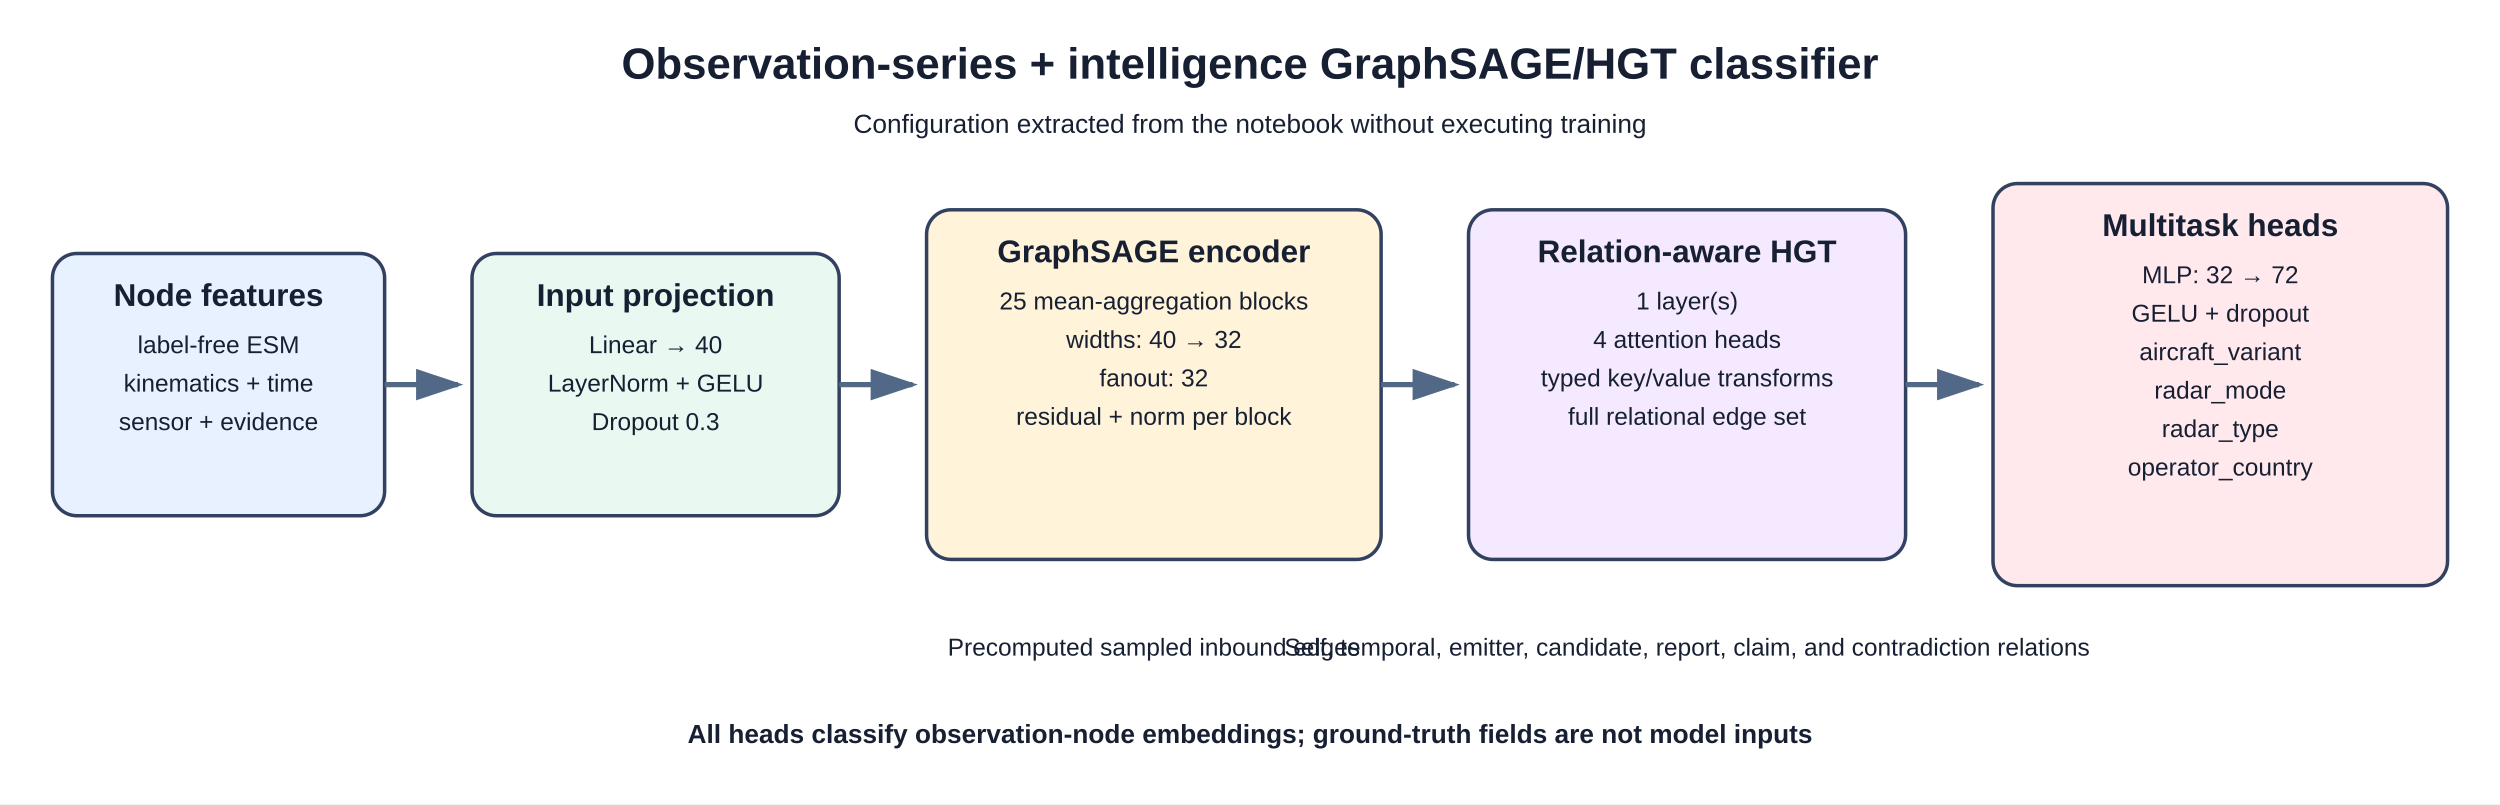
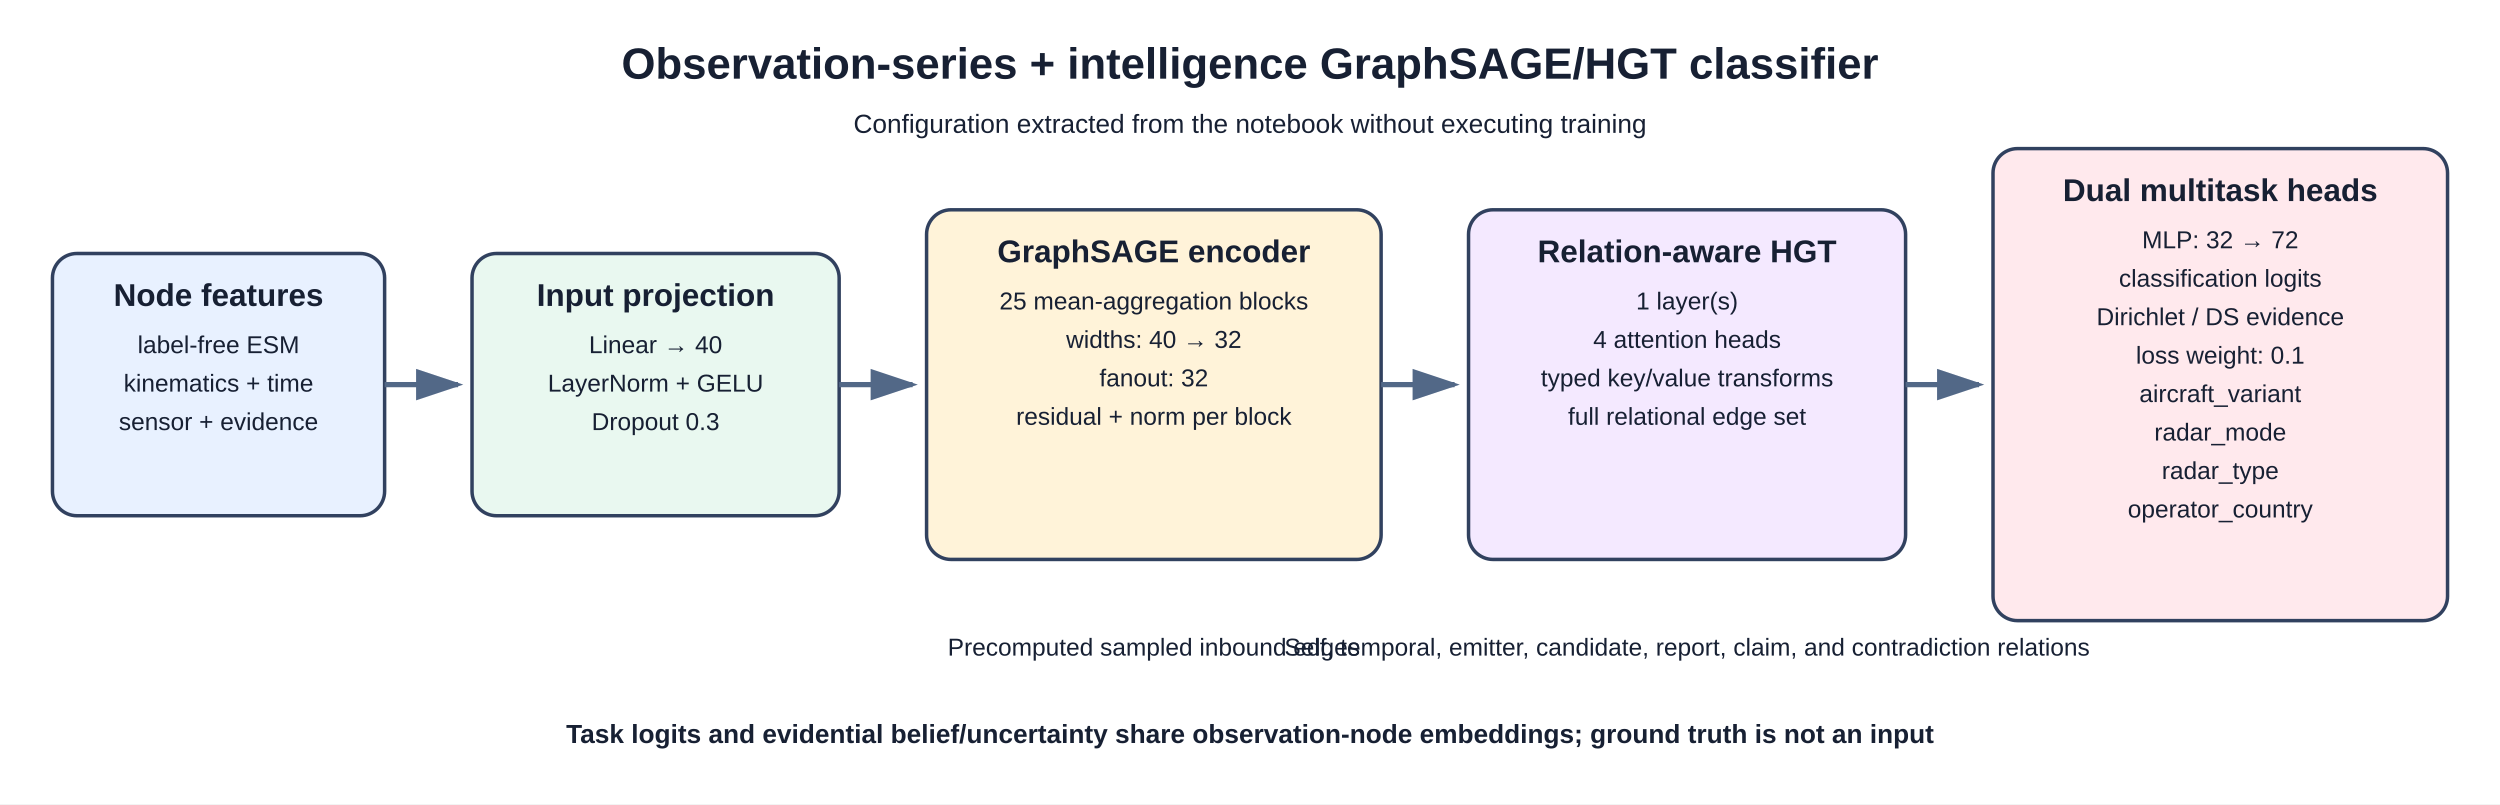
<svg xmlns="http://www.w3.org/2000/svg" width="1430" height="460" viewBox="0 0 1430 460" role="img" aria-labelledby="title description">
  <rect width="1430" height="460" fill="#ffffff" />
  <defs>
    <marker id="arrow" markerWidth="10" markerHeight="10" refX="8" refY="3" orient="auto">
      <path d="M0,0 L0,6 L9,3 z" fill="#526887" />
    </marker>
  </defs>
  <text x="715" y="45" text-anchor="middle" font-family="Arial, sans-serif" font-size="25" font-weight="700" fill="#172033">Observation-series + intelligence GraphSAGE/HGT classifier</text>
  <text x="715" y="76" text-anchor="middle" font-family="Arial, sans-serif" font-size="15" font-weight="400" fill="#172033">Configuration extracted from the notebook without executing training</text>
  <rect x="30" y="145" width="190" height="150" rx="14" fill="#e8f1ff" stroke="#31415f" stroke-width="2" />
  <text x="125" y="175" text-anchor="middle" font-family="Arial, sans-serif" font-size="18" font-weight="700" fill="#172033">Node features</text>
  <text x="125" y="202" text-anchor="middle" font-family="Arial, sans-serif" font-size="14" font-weight="400" fill="#172033">label-free ESM</text>
  <text x="125" y="224" text-anchor="middle" font-family="Arial, sans-serif" font-size="14" font-weight="400" fill="#172033">kinematics + time</text>
  <text x="125" y="246" text-anchor="middle" font-family="Arial, sans-serif" font-size="14" font-weight="400" fill="#172033">sensor + evidence</text>
  <rect x="270" y="145" width="210" height="150" rx="14" fill="#e9f8f0" stroke="#31415f" stroke-width="2" />
  <text x="375" y="175" text-anchor="middle" font-family="Arial, sans-serif" font-size="18" font-weight="700" fill="#172033">Input projection</text>
  <text x="375" y="202" text-anchor="middle" font-family="Arial, sans-serif" font-size="14" font-weight="400" fill="#172033">Linear → 40</text>
  <text x="375" y="224" text-anchor="middle" font-family="Arial, sans-serif" font-size="14" font-weight="400" fill="#172033">LayerNorm + GELU</text>
  <text x="375" y="246" text-anchor="middle" font-family="Arial, sans-serif" font-size="14" font-weight="400" fill="#172033">Dropout 0.3</text>
  <rect x="530" y="120" width="260" height="200" rx="14" fill="#fff3d9" stroke="#31415f" stroke-width="2" />
  <text x="660" y="150" text-anchor="middle" font-family="Arial, sans-serif" font-size="18" font-weight="700" fill="#172033">GraphSAGE encoder</text>
  <text x="660" y="177" text-anchor="middle" font-family="Arial, sans-serif" font-size="14" font-weight="400" fill="#172033">25 mean-aggregation blocks</text>
  <text x="660" y="199" text-anchor="middle" font-family="Arial, sans-serif" font-size="14" font-weight="400" fill="#172033">widths: 40 → 32</text>
  <text x="660" y="221" text-anchor="middle" font-family="Arial, sans-serif" font-size="14" font-weight="400" fill="#172033">fanout: 32</text>
  <text x="660" y="243" text-anchor="middle" font-family="Arial, sans-serif" font-size="14" font-weight="400" fill="#172033">residual + norm per block</text>
  <rect x="840" y="120" width="250" height="200" rx="14" fill="#f4e9ff" stroke="#31415f" stroke-width="2" />
  <text x="965" y="150" text-anchor="middle" font-family="Arial, sans-serif" font-size="18" font-weight="700" fill="#172033">Relation-aware HGT</text>
  <text x="965" y="177" text-anchor="middle" font-family="Arial, sans-serif" font-size="14" font-weight="400" fill="#172033">1 layer(s)</text>
  <text x="965" y="199" text-anchor="middle" font-family="Arial, sans-serif" font-size="14" font-weight="400" fill="#172033">4 attention heads</text>
  <text x="965" y="221" text-anchor="middle" font-family="Arial, sans-serif" font-size="14" font-weight="400" fill="#172033">typed key/value transforms</text>
  <text x="965" y="243" text-anchor="middle" font-family="Arial, sans-serif" font-size="14" font-weight="400" fill="#172033">full relational edge set</text>
-   <rect x="1140" y="105" width="260" height="230" rx="14" fill="#ffe9ed" stroke="#31415f" stroke-width="2" />
-   <text x="1270" y="135" text-anchor="middle" font-family="Arial, sans-serif" font-size="18" font-weight="700" fill="#172033">Multitask heads</text>
-   <text x="1270" y="162" text-anchor="middle" font-family="Arial, sans-serif" font-size="14" font-weight="400" fill="#172033">MLP: 32 → 72</text>
-   <text x="1270" y="184" text-anchor="middle" font-family="Arial, sans-serif" font-size="14" font-weight="400" fill="#172033">GELU + dropout</text>
-   <text x="1270" y="206" text-anchor="middle" font-family="Arial, sans-serif" font-size="14" font-weight="400" fill="#172033">aircraft_variant</text>
-   <text x="1270" y="228" text-anchor="middle" font-family="Arial, sans-serif" font-size="14" font-weight="400" fill="#172033">radar_mode</text>
-   <text x="1270" y="250" text-anchor="middle" font-family="Arial, sans-serif" font-size="14" font-weight="400" fill="#172033">radar_type</text>
-   <text x="1270" y="272" text-anchor="middle" font-family="Arial, sans-serif" font-size="14" font-weight="400" fill="#172033">operator_country</text>
+   <rect x="1140" y="85" width="260" height="270" rx="14" fill="#ffe9ed" stroke="#31415f" stroke-width="2" />
+   <text x="1270" y="115" text-anchor="middle" font-family="Arial, sans-serif" font-size="18" font-weight="700" fill="#172033">Dual multitask heads</text>
+   <text x="1270" y="142" text-anchor="middle" font-family="Arial, sans-serif" font-size="14" font-weight="400" fill="#172033">MLP: 32 → 72</text>
+   <text x="1270" y="164" text-anchor="middle" font-family="Arial, sans-serif" font-size="14" font-weight="400" fill="#172033">classification logits</text>
+   <text x="1270" y="186" text-anchor="middle" font-family="Arial, sans-serif" font-size="14" font-weight="400" fill="#172033">Dirichlet / DS evidence</text>
+   <text x="1270" y="208" text-anchor="middle" font-family="Arial, sans-serif" font-size="14" font-weight="400" fill="#172033">loss weight: 0.1</text>
+   <text x="1270" y="230" text-anchor="middle" font-family="Arial, sans-serif" font-size="14" font-weight="400" fill="#172033">aircraft_variant</text>
+   <text x="1270" y="252" text-anchor="middle" font-family="Arial, sans-serif" font-size="14" font-weight="400" fill="#172033">radar_mode</text>
+   <text x="1270" y="274" text-anchor="middle" font-family="Arial, sans-serif" font-size="14" font-weight="400" fill="#172033">radar_type</text>
+   <text x="1270" y="296" text-anchor="middle" font-family="Arial, sans-serif" font-size="14" font-weight="400" fill="#172033">operator_country</text>
  <line x1="220" y1="220" x2="262" y2="220" stroke="#526887" stroke-width="3" marker-end="url(#arrow)" />
  <line x1="480" y1="220" x2="522" y2="220" stroke="#526887" stroke-width="3" marker-end="url(#arrow)" />
  <line x1="790" y1="220" x2="832" y2="220" stroke="#526887" stroke-width="3" marker-end="url(#arrow)" />
  <line x1="1090" y1="220" x2="1132" y2="220" stroke="#526887" stroke-width="3" marker-end="url(#arrow)" />
  <text x="660" y="375" text-anchor="middle" font-family="Arial, sans-serif" font-size="14" font-weight="400" fill="#172033">Precomputed sampled inbound edges</text>
  <text x="965" y="375" text-anchor="middle" font-family="Arial, sans-serif" font-size="14" font-weight="400" fill="#172033">Self, temporal, emitter, candidate, report, claim, and contradiction relations</text>
-   <text x="715" y="425" text-anchor="middle" font-family="Arial, sans-serif" font-size="15" font-weight="700" fill="#172033">All heads classify observation-node embeddings; ground-truth fields are not model inputs</text>
+   <text x="715" y="425" text-anchor="middle" font-family="Arial, sans-serif" font-size="15" font-weight="700" fill="#172033">Task logits and evidential belief/uncertainty share observation-node embeddings; ground truth is not an input</text>
</svg>
